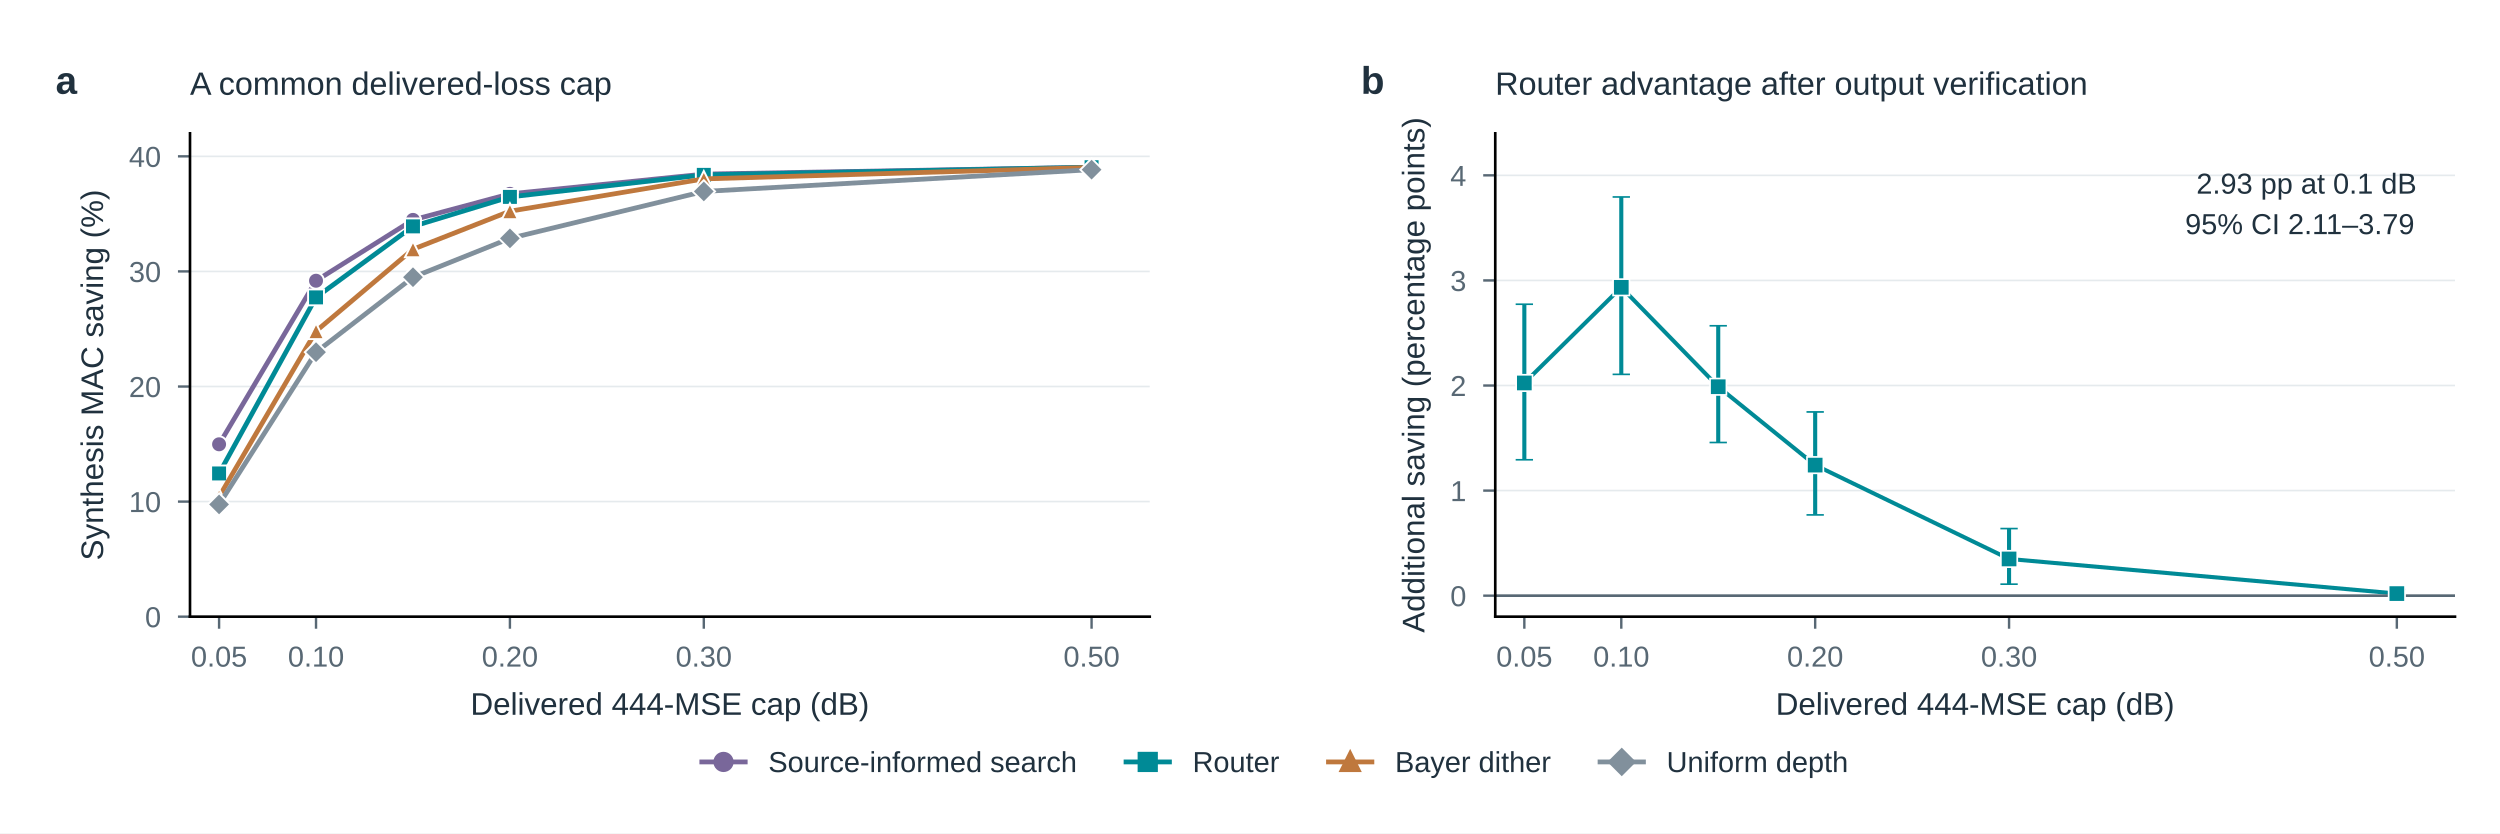
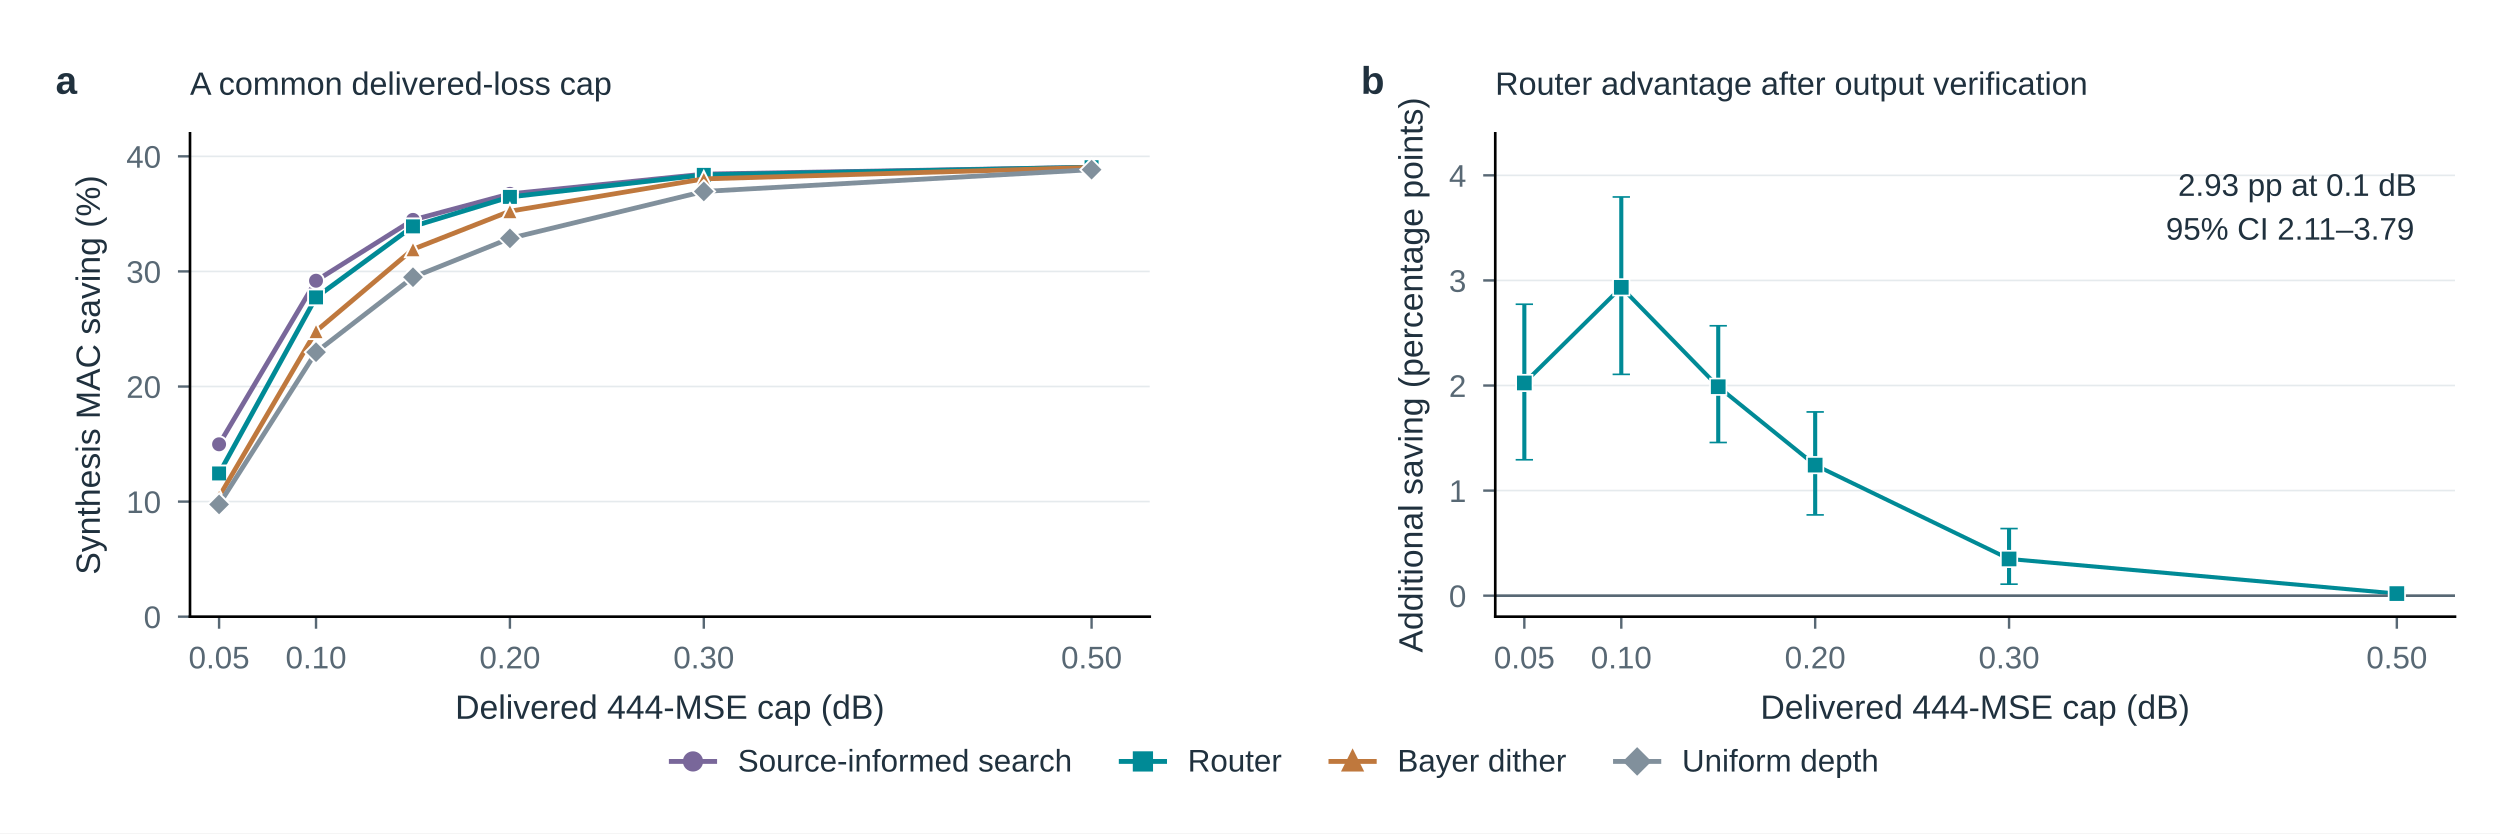
<svg xmlns="http://www.w3.org/2000/svg" xmlns:xlink="http://www.w3.org/1999/xlink" width="518.74pt" height="172.913pt" viewBox="0 0 518.74 172.913" version="1.1">
  <defs>
    <style type="text/css">*{stroke-linejoin: round; stroke-linecap: butt}</style>
  </defs>
  <g id="figure_1">
    <g id="patch_1">
      <path d="M 0 172.913 L 518.74 172.913 L 518.74 0 L 0 0 z " style="fill: #ffffff" />
    </g>
    <g id="axes_1">
      <g id="patch_2">
        <path d="M 39.424 127.956 L 238.568 127.956 L 238.568 27.666 L 39.424 27.666 z " style="fill: #ffffff" />
      </g>
      <g id="matplotlib.axis_1">
        <g id="xtick_1">
          <g id="line2d_1">
            <defs>
              <path id="m399702b5b7" d="M 0 0 L 0 2.5 " style="stroke: #586874; stroke-width: 0.5" />
            </defs>
            <g>
              <use xlink:href="#m399702b5b7" x="45.459" y="127.956" style="fill: #586874; stroke: #586874; stroke-width: 0.5" />
            </g>
          </g>
          <g id="text_1">
-             <text style="font-size: 6px; font-family: 'Liberation Sans'; text-anchor: middle; fill: #586874" x="45.459" y="138.324" transform="rotate(-0 45.4589 138.3241)">0.05</text>
+             <text style="font-size: 6.5px; font-family: 'Liberation Sans'; text-anchor: middle; fill: #586874" x="45.459" y="138.688" transform="rotate(-0 45.4589 138.6881)">0.05</text>
          </g>
        </g>
        <g id="xtick_2">
          <g id="line2d_2">
            <g>
              <use xlink:href="#m399702b5b7" x="65.574" y="127.956" style="fill: #586874; stroke: #586874; stroke-width: 0.5" />
            </g>
          </g>
          <g id="text_2">
-             <text style="font-size: 6px; font-family: 'Liberation Sans'; text-anchor: middle; fill: #586874" x="65.574" y="138.324" transform="rotate(-0 65.5744 138.3241)">0.10</text>
+             <text style="font-size: 6.5px; font-family: 'Liberation Sans'; text-anchor: middle; fill: #586874" x="65.574" y="138.688" transform="rotate(-0 65.5744 138.6881)">0.10</text>
          </g>
        </g>
        <g id="xtick_3">
          <g id="line2d_3">
            <g>
              <use xlink:href="#m399702b5b7" x="105.805" y="127.956" style="fill: #586874; stroke: #586874; stroke-width: 0.5" />
            </g>
          </g>
          <g id="text_3">
-             <text style="font-size: 6px; font-family: 'Liberation Sans'; text-anchor: middle; fill: #586874" x="105.805" y="138.324" transform="rotate(-0 105.8054 138.3241)">0.20</text>
+             <text style="font-size: 6.5px; font-family: 'Liberation Sans'; text-anchor: middle; fill: #586874" x="105.805" y="138.688" transform="rotate(-0 105.8054 138.6881)">0.20</text>
          </g>
        </g>
        <g id="xtick_4">
          <g id="line2d_4">
            <g>
              <use xlink:href="#m399702b5b7" x="146.036" y="127.956" style="fill: #586874; stroke: #586874; stroke-width: 0.5" />
            </g>
          </g>
          <g id="text_4">
-             <text style="font-size: 6px; font-family: 'Liberation Sans'; text-anchor: middle; fill: #586874" x="146.036" y="138.324" transform="rotate(-0 146.0364 138.3241)">0.30</text>
+             <text style="font-size: 6.5px; font-family: 'Liberation Sans'; text-anchor: middle; fill: #586874" x="146.036" y="138.688" transform="rotate(-0 146.0364 138.6881)">0.30</text>
          </g>
        </g>
        <g id="xtick_5">
          <g id="line2d_5">
            <g>
              <use xlink:href="#m399702b5b7" x="226.498" y="127.956" style="fill: #586874; stroke: #586874; stroke-width: 0.5" />
            </g>
          </g>
          <g id="text_5">
-             <text style="font-size: 6px; font-family: 'Liberation Sans'; text-anchor: middle; fill: #586874" x="226.498" y="138.324" transform="rotate(-0 226.4984 138.3241)">0.50</text>
+             <text style="font-size: 6.5px; font-family: 'Liberation Sans'; text-anchor: middle; fill: #586874" x="226.498" y="138.688" transform="rotate(-0 226.4984 138.6881)">0.50</text>
          </g>
        </g>
        <g id="text_6">
-           <text style="font-size: 6.5px; font-family: 'Liberation Sans'; text-anchor: middle; fill: #20313e" x="138.996" y="148.319" transform="rotate(-0 138.996 148.3189)">Delivered 444-MSE cap (dB)</text>
+           <text style="font-size: 7px; font-family: 'Liberation Sans'; text-anchor: middle; fill: #20313e" x="138.996" y="149.152" transform="rotate(-0 138.996 149.1522)">Delivered 444-MSE cap (dB)</text>
        </g>
      </g>
      <g id="matplotlib.axis_2">
        <g id="ytick_1">
          <g id="line2d_6">
            <path d="M 39.424 127.956 L 238.568 127.956 " clip-path="url(#p247ae7744f)" style="fill: none; stroke: #e5eaed; stroke-width: 0.35; stroke-linecap: square" />
          </g>
          <g id="line2d_7">
            <defs>
              <path id="m2a17d90eda" d="M 0 0 L -2.5 0 " style="stroke: #586874; stroke-width: 0.5" />
            </defs>
            <g>
              <use xlink:href="#m2a17d90eda" x="39.424" y="127.956" style="fill: #586874; stroke: #586874; stroke-width: 0.5" />
            </g>
          </g>
          <g id="text_7">
-             <text style="font-size: 6px; font-family: 'Liberation Sans'; text-anchor: end; fill: #586874" x="33.424" y="130.14" transform="rotate(-0 33.42425 130.14)">0</text>
+             <text style="font-size: 6.5px; font-family: 'Liberation Sans'; text-anchor: end; fill: #586874" x="33.424" y="130.322" transform="rotate(-0 33.42425 130.322)">0</text>
          </g>
        </g>
        <g id="ytick_2">
          <g id="line2d_8">
            <path d="M 39.424 104.077 L 238.568 104.077 " clip-path="url(#p247ae7744f)" style="fill: none; stroke: #e5eaed; stroke-width: 0.35; stroke-linecap: square" />
          </g>
          <g id="line2d_9">
            <g>
              <use xlink:href="#m2a17d90eda" x="39.424" y="104.077" style="fill: #586874; stroke: #586874; stroke-width: 0.5" />
            </g>
          </g>
          <g id="text_8">
-             <text style="font-size: 6px; font-family: 'Liberation Sans'; text-anchor: end; fill: #586874" x="33.424" y="106.261" transform="rotate(-0 33.42425 106.2615)">10</text>
+             <text style="font-size: 6.5px; font-family: 'Liberation Sans'; text-anchor: end; fill: #586874" x="33.424" y="106.443" transform="rotate(-0 33.42425 106.4435)">10</text>
          </g>
        </g>
        <g id="ytick_3">
          <g id="line2d_10">
            <path d="M 39.424 80.199 L 238.568 80.199 " clip-path="url(#p247ae7744f)" style="fill: none; stroke: #e5eaed; stroke-width: 0.35; stroke-linecap: square" />
          </g>
          <g id="line2d_11">
            <g>
              <use xlink:href="#m2a17d90eda" x="39.424" y="80.199" style="fill: #586874; stroke: #586874; stroke-width: 0.5" />
            </g>
          </g>
          <g id="text_9">
-             <text style="font-size: 6px; font-family: 'Liberation Sans'; text-anchor: end; fill: #586874" x="33.424" y="82.383" transform="rotate(-0 33.42425 82.38296)">20</text>
+             <text style="font-size: 6.5px; font-family: 'Liberation Sans'; text-anchor: end; fill: #586874" x="33.424" y="82.565" transform="rotate(-0 33.42425 82.56496)">20</text>
          </g>
        </g>
        <g id="ytick_4">
          <g id="line2d_12">
            <path d="M 39.424 56.32 L 238.568 56.32 " clip-path="url(#p247ae7744f)" style="fill: none; stroke: #e5eaed; stroke-width: 0.35; stroke-linecap: square" />
          </g>
          <g id="line2d_13">
            <g>
              <use xlink:href="#m2a17d90eda" x="39.424" y="56.32" style="fill: #586874; stroke: #586874; stroke-width: 0.5" />
            </g>
          </g>
          <g id="text_10">
-             <text style="font-size: 6px; font-family: 'Liberation Sans'; text-anchor: end; fill: #586874" x="33.424" y="58.504" transform="rotate(-0 33.42425 58.50444)">30</text>
+             <text style="font-size: 6.5px; font-family: 'Liberation Sans'; text-anchor: end; fill: #586874" x="33.424" y="58.686" transform="rotate(-0 33.42425 58.68645)">30</text>
          </g>
        </g>
        <g id="ytick_5">
          <g id="line2d_14">
            <path d="M 39.424 32.442 L 238.568 32.442 " clip-path="url(#p247ae7744f)" style="fill: none; stroke: #e5eaed; stroke-width: 0.35; stroke-linecap: square" />
          </g>
          <g id="line2d_15">
            <g>
              <use xlink:href="#m2a17d90eda" x="39.424" y="32.442" style="fill: #586874; stroke: #586874; stroke-width: 0.5" />
            </g>
          </g>
          <g id="text_11">
-             <text style="font-size: 6px; font-family: 'Liberation Sans'; text-anchor: end; fill: #586874" x="33.424" y="34.626" transform="rotate(-0 33.42425 34.62593)">40</text>
+             <text style="font-size: 6.5px; font-family: 'Liberation Sans'; text-anchor: end; fill: #586874" x="33.424" y="34.808" transform="rotate(-0 33.42425 34.80793)">40</text>
          </g>
        </g>
        <g id="text_12">
-           <text style="font-size: 6.5px; font-family: 'Liberation Sans'; text-anchor: middle; fill: #20313e" x="21.383" y="77.811" transform="rotate(-90 21.38321 77.81102)">Synthesis MAC saving (%)</text>
+           <text style="font-size: 7px; font-family: 'Liberation Sans'; text-anchor: middle; fill: #20313e" x="20.722" y="77.811" transform="rotate(-90 20.72189 77.81102)">Synthesis MAC saving (%)</text>
        </g>
      </g>
      <g id="line2d_16">
        <path d="M 45.459 92.189 L 65.574 58.252 L 85.69 45.626 L 105.805 40.225 L 146.036 36.126 L 226.498 34.697 " clip-path="url(#p247ae7744f)" style="fill: none; stroke: #79679a; stroke-linecap: square" />
        <defs>
          <path id="m69d13d8b17" d="M 0 1.65 C 0.438 1.65 0.857 1.476 1.167 1.167 C 1.476 0.857 1.65 0.438 1.65 0 C 1.65 -0.438 1.476 -0.857 1.167 -1.167 C 0.857 -1.476 0.438 -1.65 0 -1.65 C -0.438 -1.65 -0.857 -1.476 -1.167 -1.167 C -1.476 -0.857 -1.65 -0.438 -1.65 0 C -1.65 0.438 -1.476 0.857 -1.167 1.167 C -0.857 1.476 -0.438 1.65 0 1.65 z " style="stroke: #ffffff; stroke-width: 0.4" />
        </defs>
        <g clip-path="url(#p247ae7744f)">
          <use xlink:href="#m69d13d8b17" x="45.459" y="92.189" style="fill: #79679a; stroke: #ffffff; stroke-width: 0.4" />
          <use xlink:href="#m69d13d8b17" x="65.574" y="58.252" style="fill: #79679a; stroke: #ffffff; stroke-width: 0.4" />
          <use xlink:href="#m69d13d8b17" x="85.69" y="45.626" style="fill: #79679a; stroke: #ffffff; stroke-width: 0.4" />
          <use xlink:href="#m69d13d8b17" x="105.805" y="40.225" style="fill: #79679a; stroke: #ffffff; stroke-width: 0.4" />
          <use xlink:href="#m69d13d8b17" x="146.036" y="36.126" style="fill: #79679a; stroke: #ffffff; stroke-width: 0.4" />
          <use xlink:href="#m69d13d8b17" x="226.498" y="34.697" style="fill: #79679a; stroke: #ffffff; stroke-width: 0.4" />
        </g>
      </g>
      <g id="line2d_17">
        <path d="M 45.459 98.239 L 65.574 61.705 L 85.69 46.971 L 105.805 40.856 L 146.036 36.283 L 226.498 34.697 " clip-path="url(#p247ae7744f)" style="fill: none; stroke: #008a96; stroke-linecap: square" />
        <defs>
          <path id="mc1901e9e5b" d="M -1.65 1.65 L 1.65 1.65 L 1.65 -1.65 L -1.65 -1.65 z " style="stroke: #ffffff; stroke-width: 0.4; stroke-linejoin: miter" />
        </defs>
        <g clip-path="url(#p247ae7744f)">
          <use xlink:href="#mc1901e9e5b" x="45.459" y="98.239" style="fill: #008a96; stroke: #ffffff; stroke-width: 0.4; stroke-linejoin: miter" />
          <use xlink:href="#mc1901e9e5b" x="65.574" y="61.705" style="fill: #008a96; stroke: #ffffff; stroke-width: 0.4; stroke-linejoin: miter" />
          <use xlink:href="#mc1901e9e5b" x="85.69" y="46.971" style="fill: #008a96; stroke: #ffffff; stroke-width: 0.4; stroke-linejoin: miter" />
          <use xlink:href="#mc1901e9e5b" x="105.805" y="40.856" style="fill: #008a96; stroke: #ffffff; stroke-width: 0.4; stroke-linejoin: miter" />
          <use xlink:href="#mc1901e9e5b" x="146.036" y="36.283" style="fill: #008a96; stroke: #ffffff; stroke-width: 0.4; stroke-linejoin: miter" />
          <use xlink:href="#mc1901e9e5b" x="226.498" y="34.697" style="fill: #008a96; stroke: #ffffff; stroke-width: 0.4; stroke-linejoin: miter" />
        </g>
      </g>
      <g id="line2d_18">
        <path d="M 45.459 103.072 L 65.574 68.712 L 85.69 51.719 L 105.805 43.823 L 146.036 37.117 L 226.498 34.744 " clip-path="url(#p247ae7744f)" style="fill: none; stroke: #bf783d; stroke-linecap: square" />
        <defs>
          <path id="m1cdc3993c9" d="M 0 -1.65 L -1.65 1.65 L 1.65 1.65 z " style="stroke: #ffffff; stroke-width: 0.4; stroke-linejoin: miter" />
        </defs>
        <g clip-path="url(#p247ae7744f)">
          <use xlink:href="#m1cdc3993c9" x="45.459" y="103.072" style="fill: #bf783d; stroke: #ffffff; stroke-width: 0.4; stroke-linejoin: miter" />
          <use xlink:href="#m1cdc3993c9" x="65.574" y="68.712" style="fill: #bf783d; stroke: #ffffff; stroke-width: 0.4; stroke-linejoin: miter" />
          <use xlink:href="#m1cdc3993c9" x="85.69" y="51.719" style="fill: #bf783d; stroke: #ffffff; stroke-width: 0.4; stroke-linejoin: miter" />
          <use xlink:href="#m1cdc3993c9" x="105.805" y="43.823" style="fill: #bf783d; stroke: #ffffff; stroke-width: 0.4; stroke-linejoin: miter" />
          <use xlink:href="#m1cdc3993c9" x="146.036" y="37.117" style="fill: #bf783d; stroke: #ffffff; stroke-width: 0.4; stroke-linejoin: miter" />
          <use xlink:href="#m1cdc3993c9" x="226.498" y="34.744" style="fill: #bf783d; stroke: #ffffff; stroke-width: 0.4; stroke-linejoin: miter" />
        </g>
      </g>
      <g id="line2d_19">
        <path d="M 45.459 104.664 L 65.574 73.072 L 85.69 57.52 L 105.805 49.459 L 146.036 39.72 L 226.498 35.204 " clip-path="url(#p247ae7744f)" style="fill: none; stroke: #81909c; stroke-linecap: square" />
        <defs>
          <path id="m4f415cd498" d="M -0 2.333 L 2.333 0 L -0 -2.333 L -2.333 0 z " style="stroke: #ffffff; stroke-width: 0.4; stroke-linejoin: miter" />
        </defs>
        <g clip-path="url(#p247ae7744f)">
          <use xlink:href="#m4f415cd498" x="45.459" y="104.664" style="fill: #81909c; stroke: #ffffff; stroke-width: 0.4; stroke-linejoin: miter" />
          <use xlink:href="#m4f415cd498" x="65.574" y="73.072" style="fill: #81909c; stroke: #ffffff; stroke-width: 0.4; stroke-linejoin: miter" />
          <use xlink:href="#m4f415cd498" x="85.69" y="57.52" style="fill: #81909c; stroke: #ffffff; stroke-width: 0.4; stroke-linejoin: miter" />
          <use xlink:href="#m4f415cd498" x="105.805" y="49.459" style="fill: #81909c; stroke: #ffffff; stroke-width: 0.4; stroke-linejoin: miter" />
          <use xlink:href="#m4f415cd498" x="146.036" y="39.72" style="fill: #81909c; stroke: #ffffff; stroke-width: 0.4; stroke-linejoin: miter" />
          <use xlink:href="#m4f415cd498" x="226.498" y="35.204" style="fill: #81909c; stroke: #ffffff; stroke-width: 0.4; stroke-linejoin: miter" />
        </g>
      </g>
      <g id="patch_3">
        <path d="M 39.424 127.956 L 39.424 27.666 " style="fill: none; stroke: #000000; stroke-width: 0.55; stroke-linejoin: miter; stroke-linecap: square" />
      </g>
      <g id="patch_4">
        <path d="M 39.424 127.956 L 238.568 127.956 " style="fill: none; stroke: #000000; stroke-width: 0.55; stroke-linejoin: miter; stroke-linecap: square" />
      </g>
      <g id="text_13">
        <text style="font-weight: 700; font-size: 8px; font-family: 'Liberation Sans'; text-anchor: start; fill: #20313e" x="11.544" y="19.464" transform="rotate(-0 11.54417 19.46371)">a</text>
      </g>
      <g id="text_14">
        <text style="font-size: 6.7px; font-family: 'Liberation Sans'; text-anchor: start; fill: #20313e" x="39.424" y="19.666" transform="rotate(-0 39.42425 19.66614)">A common delivered-loss cap</text>
      </g>
    </g>
    <g id="axes_2">
      <g id="patch_5">
        <path d="M 310.259 127.956 L 509.403 127.956 L 509.403 27.666 L 310.259 27.666 z " style="fill: #ffffff" />
      </g>
      <g id="matplotlib.axis_3">
        <g id="xtick_6">
          <g id="line2d_20">
            <g>
              <use xlink:href="#m399702b5b7" x="316.294" y="127.956" style="fill: #586874; stroke: #586874; stroke-width: 0.5" />
            </g>
          </g>
          <g id="text_15">
-             <text style="font-size: 6px; font-family: 'Liberation Sans'; text-anchor: middle; fill: #586874" x="316.294" y="138.324" transform="rotate(-0 316.294 138.3241)">0.05</text>
+             <text style="font-size: 6.5px; font-family: 'Liberation Sans'; text-anchor: middle; fill: #586874" x="316.294" y="138.688" transform="rotate(-0 316.294 138.6881)">0.05</text>
          </g>
        </g>
        <g id="xtick_7">
          <g id="line2d_21">
            <g>
              <use xlink:href="#m399702b5b7" x="336.41" y="127.956" style="fill: #586874; stroke: #586874; stroke-width: 0.5" />
            </g>
          </g>
          <g id="text_16">
-             <text style="font-size: 6px; font-family: 'Liberation Sans'; text-anchor: middle; fill: #586874" x="336.41" y="138.324" transform="rotate(-0 336.4095 138.3241)">0.10</text>
+             <text style="font-size: 6.5px; font-family: 'Liberation Sans'; text-anchor: middle; fill: #586874" x="336.41" y="138.688" transform="rotate(-0 336.4095 138.6881)">0.10</text>
          </g>
        </g>
        <g id="xtick_8">
          <g id="line2d_22">
            <g>
              <use xlink:href="#m399702b5b7" x="376.641" y="127.956" style="fill: #586874; stroke: #586874; stroke-width: 0.5" />
            </g>
          </g>
          <g id="text_17">
-             <text style="font-size: 6px; font-family: 'Liberation Sans'; text-anchor: middle; fill: #586874" x="376.641" y="138.324" transform="rotate(-0 376.6405 138.3241)">0.20</text>
+             <text style="font-size: 6.5px; font-family: 'Liberation Sans'; text-anchor: middle; fill: #586874" x="376.641" y="138.688" transform="rotate(-0 376.6405 138.6881)">0.20</text>
          </g>
        </g>
        <g id="xtick_9">
          <g id="line2d_23">
            <g>
              <use xlink:href="#m399702b5b7" x="416.872" y="127.956" style="fill: #586874; stroke: #586874; stroke-width: 0.5" />
            </g>
          </g>
          <g id="text_18">
-             <text style="font-size: 6px; font-family: 'Liberation Sans'; text-anchor: middle; fill: #586874" x="416.872" y="138.324" transform="rotate(-0 416.8715 138.3241)">0.30</text>
+             <text style="font-size: 6.5px; font-family: 'Liberation Sans'; text-anchor: middle; fill: #586874" x="416.872" y="138.688" transform="rotate(-0 416.8715 138.6881)">0.30</text>
          </g>
        </g>
        <g id="xtick_10">
          <g id="line2d_24">
            <g>
              <use xlink:href="#m399702b5b7" x="497.334" y="127.956" style="fill: #586874; stroke: #586874; stroke-width: 0.5" />
            </g>
          </g>
          <g id="text_19">
-             <text style="font-size: 6px; font-family: 'Liberation Sans'; text-anchor: middle; fill: #586874" x="497.334" y="138.324" transform="rotate(-0 497.3335 138.3241)">0.50</text>
+             <text style="font-size: 6.5px; font-family: 'Liberation Sans'; text-anchor: middle; fill: #586874" x="497.334" y="138.688" transform="rotate(-0 497.3335 138.6881)">0.50</text>
          </g>
        </g>
        <g id="text_20">
-           <text style="font-size: 6.5px; font-family: 'Liberation Sans'; text-anchor: middle; fill: #20313e" x="409.831" y="148.319" transform="rotate(-0 409.8311 148.3189)">Delivered 444-MSE cap (dB)</text>
+           <text style="font-size: 7px; font-family: 'Liberation Sans'; text-anchor: middle; fill: #20313e" x="409.831" y="149.152" transform="rotate(-0 409.8311 149.1522)">Delivered 444-MSE cap (dB)</text>
        </g>
      </g>
      <g id="matplotlib.axis_4">
        <g id="ytick_6">
          <g id="line2d_25">
            <path d="M 310.259 123.595 L 509.403 123.595 " clip-path="url(#p924f75fee3)" style="fill: none; stroke: #e5eaed; stroke-width: 0.35; stroke-linecap: square" />
          </g>
          <g id="line2d_26">
            <g>
              <use xlink:href="#m2a17d90eda" x="310.259" y="123.595" style="fill: #586874; stroke: #586874; stroke-width: 0.5" />
            </g>
          </g>
          <g id="text_21">
-             <text style="font-size: 6px; font-family: 'Liberation Sans'; text-anchor: end; fill: #586874" x="304.259" y="125.78" transform="rotate(-0 304.2594 125.7796)">0</text>
+             <text style="font-size: 6.5px; font-family: 'Liberation Sans'; text-anchor: end; fill: #586874" x="304.259" y="125.962" transform="rotate(-0 304.2594 125.9616)">0</text>
          </g>
        </g>
        <g id="ytick_7">
          <g id="line2d_27">
            <path d="M 310.259 101.793 L 509.403 101.793 " clip-path="url(#p924f75fee3)" style="fill: none; stroke: #e5eaed; stroke-width: 0.35; stroke-linecap: square" />
          </g>
          <g id="line2d_28">
            <g>
              <use xlink:href="#m2a17d90eda" x="310.259" y="101.793" style="fill: #586874; stroke: #586874; stroke-width: 0.5" />
            </g>
          </g>
          <g id="text_22">
-             <text style="font-size: 6px; font-family: 'Liberation Sans'; text-anchor: end; fill: #586874" x="304.259" y="103.977" transform="rotate(-0 304.2594 103.9774)">1</text>
+             <text style="font-size: 6.5px; font-family: 'Liberation Sans'; text-anchor: end; fill: #586874" x="304.259" y="104.159" transform="rotate(-0 304.2594 104.1594)">1</text>
          </g>
        </g>
        <g id="ytick_8">
          <g id="line2d_29">
            <path d="M 310.259 79.991 L 509.403 79.991 " clip-path="url(#p924f75fee3)" style="fill: none; stroke: #e5eaed; stroke-width: 0.35; stroke-linecap: square" />
          </g>
          <g id="line2d_30">
            <g>
              <use xlink:href="#m2a17d90eda" x="310.259" y="79.991" style="fill: #586874; stroke: #586874; stroke-width: 0.5" />
            </g>
          </g>
          <g id="text_23">
-             <text style="font-size: 6px; font-family: 'Liberation Sans'; text-anchor: end; fill: #586874" x="304.259" y="82.175" transform="rotate(-0 304.2594 82.17532)">2</text>
+             <text style="font-size: 6.5px; font-family: 'Liberation Sans'; text-anchor: end; fill: #586874" x="304.259" y="82.357" transform="rotate(-0 304.2594 82.35733)">2</text>
          </g>
        </g>
        <g id="ytick_9">
          <g id="line2d_31">
            <path d="M 310.259 58.189 L 509.403 58.189 " clip-path="url(#p924f75fee3)" style="fill: none; stroke: #e5eaed; stroke-width: 0.35; stroke-linecap: square" />
          </g>
          <g id="line2d_32">
            <g>
              <use xlink:href="#m2a17d90eda" x="310.259" y="58.189" style="fill: #586874; stroke: #586874; stroke-width: 0.5" />
            </g>
          </g>
          <g id="text_24">
-             <text style="font-size: 6px; font-family: 'Liberation Sans'; text-anchor: end; fill: #586874" x="304.259" y="60.373" transform="rotate(-0 304.2594 60.3732)">3</text>
+             <text style="font-size: 6.5px; font-family: 'Liberation Sans'; text-anchor: end; fill: #586874" x="304.259" y="60.555" transform="rotate(-0 304.2594 60.5552)">3</text>
          </g>
        </g>
        <g id="ytick_10">
          <g id="line2d_33">
            <path d="M 310.259 36.387 L 509.403 36.387 " clip-path="url(#p924f75fee3)" style="fill: none; stroke: #e5eaed; stroke-width: 0.35; stroke-linecap: square" />
          </g>
          <g id="line2d_34">
            <g>
              <use xlink:href="#m2a17d90eda" x="310.259" y="36.387" style="fill: #586874; stroke: #586874; stroke-width: 0.5" />
            </g>
          </g>
          <g id="text_25">
-             <text style="font-size: 6px; font-family: 'Liberation Sans'; text-anchor: end; fill: #586874" x="304.259" y="38.571" transform="rotate(-0 304.2594 38.57107)">4</text>
+             <text style="font-size: 6.5px; font-family: 'Liberation Sans'; text-anchor: end; fill: #586874" x="304.259" y="38.753" transform="rotate(-0 304.2594 38.75308)">4</text>
          </g>
        </g>
        <g id="text_26">
-           <text style="font-size: 6.5px; font-family: 'Liberation Sans'; text-anchor: middle; fill: #20313e" x="295.555" y="77.811" transform="rotate(-90 295.5549 77.81102)">Additional saving (percentage points)</text>
+           <text style="font-size: 7px; font-family: 'Liberation Sans'; text-anchor: middle; fill: #20313e" x="295.172" y="77.811" transform="rotate(-90 295.1716 77.81102)">Additional saving (percentage points)</text>
        </g>
      </g>
      <g id="line2d_35">
        <path d="M 316.294 79.462 L 336.41 59.617 L 356.525 80.243 L 376.641 96.508 L 416.872 115.98 L 497.334 123.166 " clip-path="url(#p924f75fee3)" style="fill: none; stroke: #008a96; stroke-width: 0.85; stroke-linecap: square" />
      </g>
      <g id="LineCollection_1">
        <path d="M 316.294 95.402 L 316.294 63.131 " clip-path="url(#p924f75fee3)" style="fill: none; stroke: #008a96; stroke-width: 0.85" />
        <path d="M 336.41 77.684 L 336.41 40.874 " clip-path="url(#p924f75fee3)" style="fill: none; stroke: #008a96; stroke-width: 0.85" />
        <path d="M 356.525 91.814 L 356.525 67.6 " clip-path="url(#p924f75fee3)" style="fill: none; stroke: #008a96; stroke-width: 0.85" />
        <path d="M 376.641 106.837 L 376.641 85.473 " clip-path="url(#p924f75fee3)" style="fill: none; stroke: #008a96; stroke-width: 0.85" />
        <path d="M 416.872 121.212 L 416.872 109.672 " clip-path="url(#p924f75fee3)" style="fill: none; stroke: #008a96; stroke-width: 0.85" />
        <path d="M 497.334 123.595 L 497.334 122.308 " clip-path="url(#p924f75fee3)" style="fill: none; stroke: #008a96; stroke-width: 0.85" />
      </g>
      <g id="line2d_36">
        <defs>
          <path id="mebd874f65d" d="M 1.8 0 L -1.8 -0 " style="stroke: #008a96; stroke-width: 0.35" />
        </defs>
        <g clip-path="url(#p924f75fee3)">
          <use xlink:href="#mebd874f65d" x="316.294" y="95.402" style="fill: #008a96; stroke: #008a96; stroke-width: 0.35" />
          <use xlink:href="#mebd874f65d" x="336.41" y="77.684" style="fill: #008a96; stroke: #008a96; stroke-width: 0.35" />
          <use xlink:href="#mebd874f65d" x="356.525" y="91.814" style="fill: #008a96; stroke: #008a96; stroke-width: 0.35" />
          <use xlink:href="#mebd874f65d" x="376.641" y="106.837" style="fill: #008a96; stroke: #008a96; stroke-width: 0.35" />
          <use xlink:href="#mebd874f65d" x="416.872" y="121.212" style="fill: #008a96; stroke: #008a96; stroke-width: 0.35" />
          <use xlink:href="#mebd874f65d" x="497.334" y="123.595" style="fill: #008a96; stroke: #008a96; stroke-width: 0.35" />
        </g>
      </g>
      <g id="line2d_37">
        <g clip-path="url(#p924f75fee3)">
          <use xlink:href="#mebd874f65d" x="316.294" y="63.131" style="fill: #008a96; stroke: #008a96; stroke-width: 0.35" />
          <use xlink:href="#mebd874f65d" x="336.41" y="40.874" style="fill: #008a96; stroke: #008a96; stroke-width: 0.35" />
          <use xlink:href="#mebd874f65d" x="356.525" y="67.6" style="fill: #008a96; stroke: #008a96; stroke-width: 0.35" />
          <use xlink:href="#mebd874f65d" x="376.641" y="85.473" style="fill: #008a96; stroke: #008a96; stroke-width: 0.35" />
          <use xlink:href="#mebd874f65d" x="416.872" y="109.672" style="fill: #008a96; stroke: #008a96; stroke-width: 0.35" />
          <use xlink:href="#mebd874f65d" x="497.334" y="122.308" style="fill: #008a96; stroke: #008a96; stroke-width: 0.35" />
        </g>
      </g>
      <g id="line2d_38">
        <path d="M 310.259 123.595 L 509.403 123.595 " clip-path="url(#p924f75fee3)" style="fill: none; stroke: #586874; stroke-width: 0.55; stroke-linecap: square" />
      </g>
      <g id="line2d_39">
        <defs>
          <path id="m3e0e3808b3" d="M -1.7 1.7 L 1.7 1.7 L 1.7 -1.7 L -1.7 -1.7 z " style="stroke: #ffffff; stroke-width: 0.35; stroke-linejoin: miter" />
        </defs>
        <g clip-path="url(#p924f75fee3)">
          <use xlink:href="#m3e0e3808b3" x="316.294" y="79.462" style="fill: #008a96; stroke: #ffffff; stroke-width: 0.35; stroke-linejoin: miter" />
          <use xlink:href="#m3e0e3808b3" x="336.41" y="59.617" style="fill: #008a96; stroke: #ffffff; stroke-width: 0.35; stroke-linejoin: miter" />
          <use xlink:href="#m3e0e3808b3" x="356.525" y="80.243" style="fill: #008a96; stroke: #ffffff; stroke-width: 0.35; stroke-linejoin: miter" />
          <use xlink:href="#m3e0e3808b3" x="376.641" y="96.508" style="fill: #008a96; stroke: #ffffff; stroke-width: 0.35; stroke-linejoin: miter" />
          <use xlink:href="#m3e0e3808b3" x="416.872" y="115.98" style="fill: #008a96; stroke: #ffffff; stroke-width: 0.35; stroke-linejoin: miter" />
          <use xlink:href="#m3e0e3808b3" x="497.334" y="123.166" style="fill: #008a96; stroke: #ffffff; stroke-width: 0.35; stroke-linejoin: miter" />
        </g>
      </g>
      <g id="patch_6">
        <path d="M 310.259 127.956 L 310.259 27.666 " style="fill: none; stroke: #000000; stroke-width: 0.55; stroke-linejoin: miter; stroke-linecap: square" />
      </g>
      <g id="patch_7">
        <path d="M 310.259 127.956 L 509.403 127.956 " style="fill: none; stroke: #000000; stroke-width: 0.55; stroke-linejoin: miter; stroke-linecap: square" />
      </g>
      <g id="text_27">
        <text style="font-weight: 700; font-size: 8px; font-family: 'Liberation Sans'; text-anchor: start; fill: #20313e" x="282.379" y="19.464" transform="rotate(-0 282.3793 19.46371)">b</text>
      </g>
      <g id="text_28">
-         <text style="font-size: 6px; font-family: 'Liberation Sans'; fill: #20313e" transform="translate(455.7377 40.17959)">2.93 pp at 0.1 dB</text>
-         <text style="font-size: 6px; font-family: 'Liberation Sans'; fill: #20313e" transform="translate(453.4052 48.57654)">95% CI 2.11–3.79</text>
+         <text style="font-size: 6.5px; font-family: 'Liberation Sans'; fill: #20313e" transform="translate(451.9294 40.63735)">2.93 pp at 0.1 dB</text>
+         <text style="font-size: 6.5px; font-family: 'Liberation Sans'; fill: #20313e" transform="translate(449.4026 49.73405)">95% CI 2.11–3.79</text>
      </g>
      <g id="text_29">
        <text style="font-size: 6.7px; font-family: 'Liberation Sans'; text-anchor: start; fill: #20313e" x="310.259" y="19.666" transform="rotate(-0 310.2594 19.66614)">Router advantage after output verification</text>
      </g>
    </g>
    <g id="legend_1">
      <g id="line2d_40">
-         <path d="M 145.627 158.099 L 150.127 158.099 L 154.627 158.099 " style="fill: none; stroke: #79679a; stroke-linecap: square" />
+         <path d="M 139.291 157.993 L 143.791 157.993 L 148.291 157.993 " style="fill: none; stroke: #79679a; stroke-linecap: square" />
        <defs>
          <path id="m78186de4b5" d="M 0 1.6 C 0.424 1.6 0.831 1.431 1.131 1.131 C 1.431 0.831 1.6 0.424 1.6 0 C 1.6 -0.424 1.431 -0.831 1.131 -1.131 C 0.831 -1.431 0.424 -1.6 0 -1.6 C -0.424 -1.6 -0.831 -1.431 -1.131 -1.131 C -1.431 -0.831 -1.6 -0.424 -1.6 0 C -1.6 0.424 -1.431 0.831 -1.131 1.131 C -0.831 1.431 -0.424 1.6 0 1.6 z " style="stroke: #79679a" />
        </defs>
        <g>
-           <use xlink:href="#m78186de4b5" x="150.127" y="158.099" style="fill: #79679a; stroke: #79679a" />
+           <use xlink:href="#m78186de4b5" x="143.791" y="157.993" style="fill: #79679a; stroke: #79679a" />
        </g>
      </g>
      <g id="text_30">
-         <text style="font-size: 6px; font-family: 'Liberation Sans'; text-anchor: start; fill: #20313e" x="159.427" y="160.199" transform="rotate(-0 159.4272 160.1987)">Source-informed search</text>
+         <text style="font-size: 6.5px; font-family: 'Liberation Sans'; text-anchor: start; fill: #20313e" x="153.091" y="160.093" transform="rotate(-0 153.0913 160.0935)">Source-informed search</text>
      </g>
      <g id="line2d_41">
-         <path d="M 233.651 158.099 L 238.151 158.099 L 242.651 158.099 " style="fill: none; stroke: #008a96; stroke-linecap: square" />
+         <path d="M 232.65 157.993 L 237.15 157.993 L 241.65 157.993 " style="fill: none; stroke: #008a96; stroke-linecap: square" />
        <defs>
          <path id="m45db37ca7a" d="M -1.6 1.6 L 1.6 1.6 L 1.6 -1.6 L -1.6 -1.6 z " style="stroke: #008a96; stroke-linejoin: miter" />
        </defs>
        <g>
-           <use xlink:href="#m45db37ca7a" x="238.151" y="158.099" style="fill: #008a96; stroke: #008a96; stroke-linejoin: miter" />
+           <use xlink:href="#m45db37ca7a" x="237.15" y="157.993" style="fill: #008a96; stroke: #008a96; stroke-linejoin: miter" />
        </g>
      </g>
      <g id="text_31">
-         <text style="font-size: 6px; font-family: 'Liberation Sans'; text-anchor: start; fill: #20313e" x="247.451" y="160.199" transform="rotate(-0 247.4509 160.1987)">Router</text>
+         <text style="font-size: 6.5px; font-family: 'Liberation Sans'; text-anchor: start; fill: #20313e" x="246.45" y="160.093" transform="rotate(-0 246.4504 160.0935)">Router</text>
      </g>
      <g id="line2d_42">
-         <path d="M 275.658 158.099 L 280.158 158.099 L 284.658 158.099 " style="fill: none; stroke: #bf783d; stroke-linecap: square" />
+         <path d="M 276.158 157.993 L 280.658 157.993 L 285.158 157.993 " style="fill: none; stroke: #bf783d; stroke-linecap: square" />
        <defs>
          <path id="m9620e8bb66" d="M 0 -1.6 L -1.6 1.6 L 1.6 1.6 z " style="stroke: #bf783d; stroke-linejoin: miter" />
        </defs>
        <g>
-           <use xlink:href="#m9620e8bb66" x="280.158" y="158.099" style="fill: #bf783d; stroke: #bf783d; stroke-linejoin: miter" />
+           <use xlink:href="#m9620e8bb66" x="280.658" y="157.993" style="fill: #bf783d; stroke: #bf783d; stroke-linejoin: miter" />
        </g>
      </g>
      <g id="text_32">
-         <text style="font-size: 6px; font-family: 'Liberation Sans'; text-anchor: start; fill: #20313e" x="289.458" y="160.199" transform="rotate(-0 289.4584 160.1987)">Bayer dither</text>
+         <text style="font-size: 6.5px; font-family: 'Liberation Sans'; text-anchor: start; fill: #20313e" x="289.958" y="160.093" transform="rotate(-0 289.9585 160.0935)">Bayer dither</text>
      </g>
      <g id="line2d_43">
-         <path d="M 332.006 158.099 L 336.506 158.099 L 341.006 158.099 " style="fill: none; stroke: #81909c; stroke-linecap: square" />
+         <path d="M 335.202 157.993 L 339.702 157.993 L 344.202 157.993 " style="fill: none; stroke: #81909c; stroke-linecap: square" />
        <defs>
          <path id="mb786581f99" d="M -0 2.263 L 2.263 0 L 0 -2.263 L -2.263 -0 z " style="stroke: #81909c; stroke-linejoin: miter" />
        </defs>
        <g>
-           <use xlink:href="#mb786581f99" x="336.506" y="158.099" style="fill: #81909c; stroke: #81909c; stroke-linejoin: miter" />
+           <use xlink:href="#mb786581f99" x="339.702" y="157.993" style="fill: #81909c; stroke: #81909c; stroke-linejoin: miter" />
        </g>
      </g>
      <g id="text_33">
-         <text style="font-size: 6px; font-family: 'Liberation Sans'; text-anchor: start; fill: #20313e" x="345.806" y="160.199" transform="rotate(-0 345.8059 160.1987)">Uniform depth</text>
+         <text style="font-size: 6.5px; font-family: 'Liberation Sans'; text-anchor: start; fill: #20313e" x="349.002" y="160.093" transform="rotate(-0 349.0016 160.0935)">Uniform depth</text>
      </g>
    </g>
  </g>
  <defs>
    <clipPath id="p247ae7744f">
      <rect x="39.424" y="27.666" width="199.143" height="100.29" />
    </clipPath>
    <clipPath id="p924f75fee3">
      <rect x="310.259" y="27.666" width="199.143" height="100.29" />
    </clipPath>
  </defs>
</svg>
